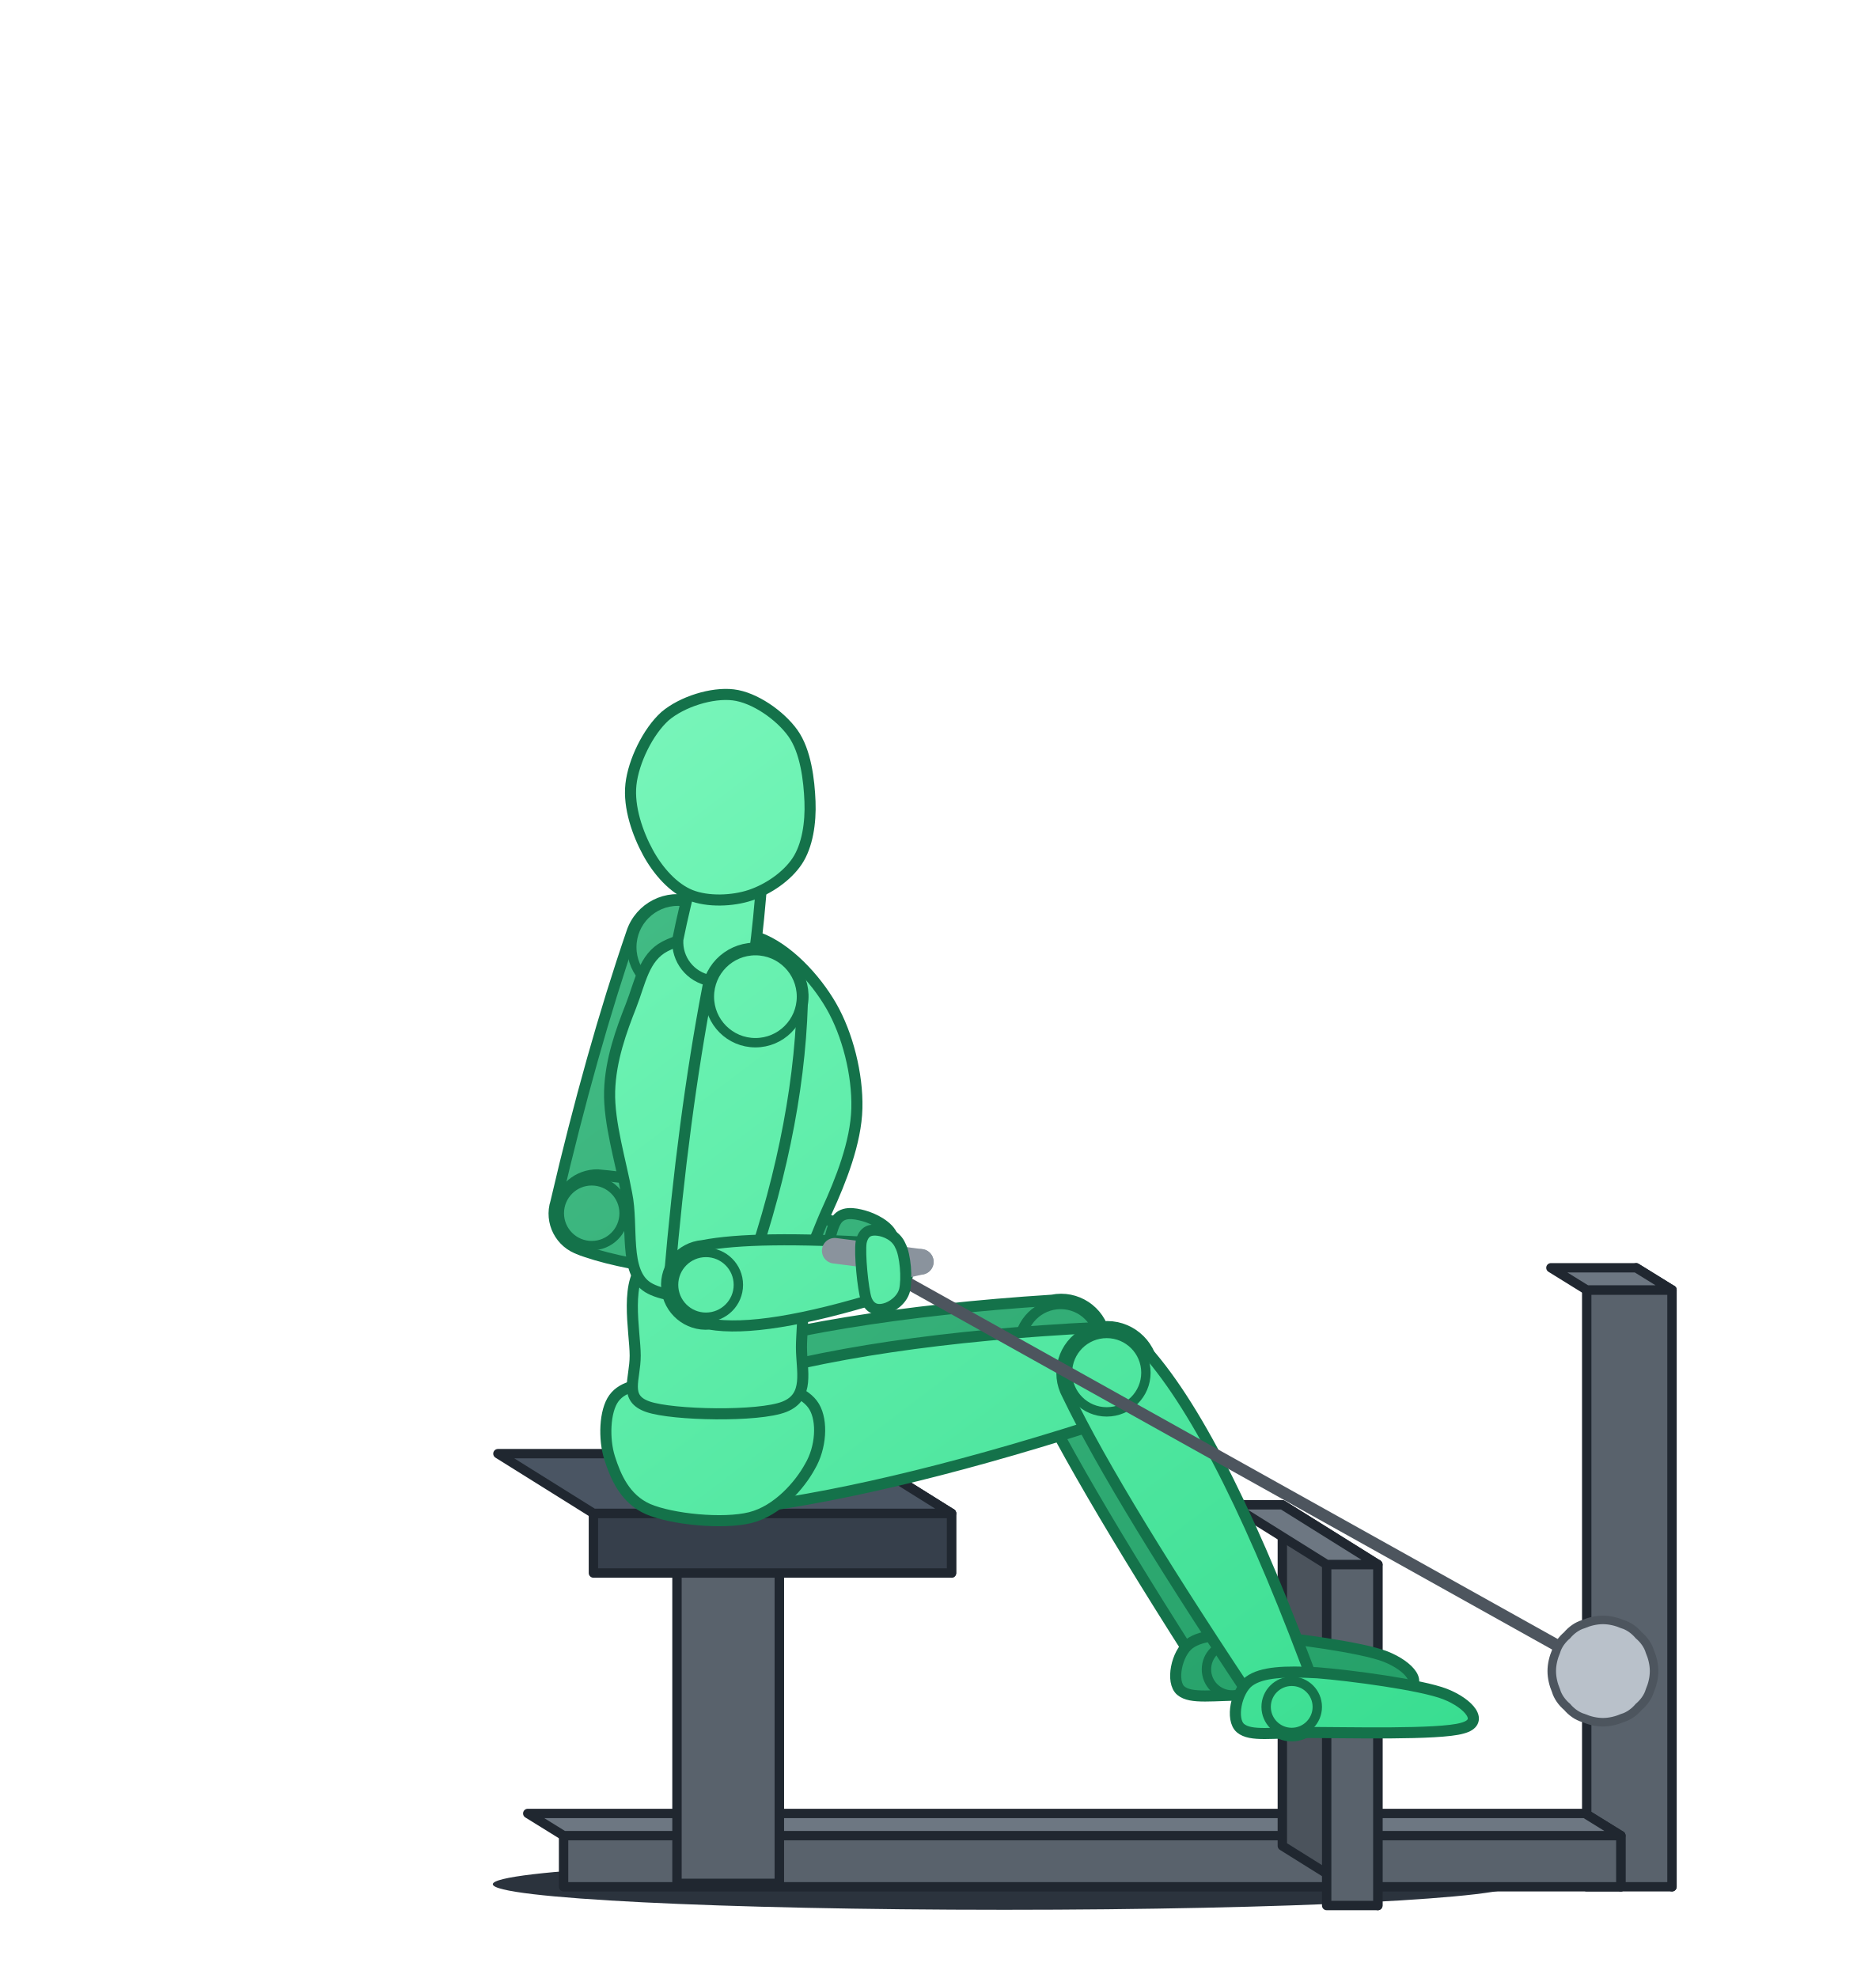
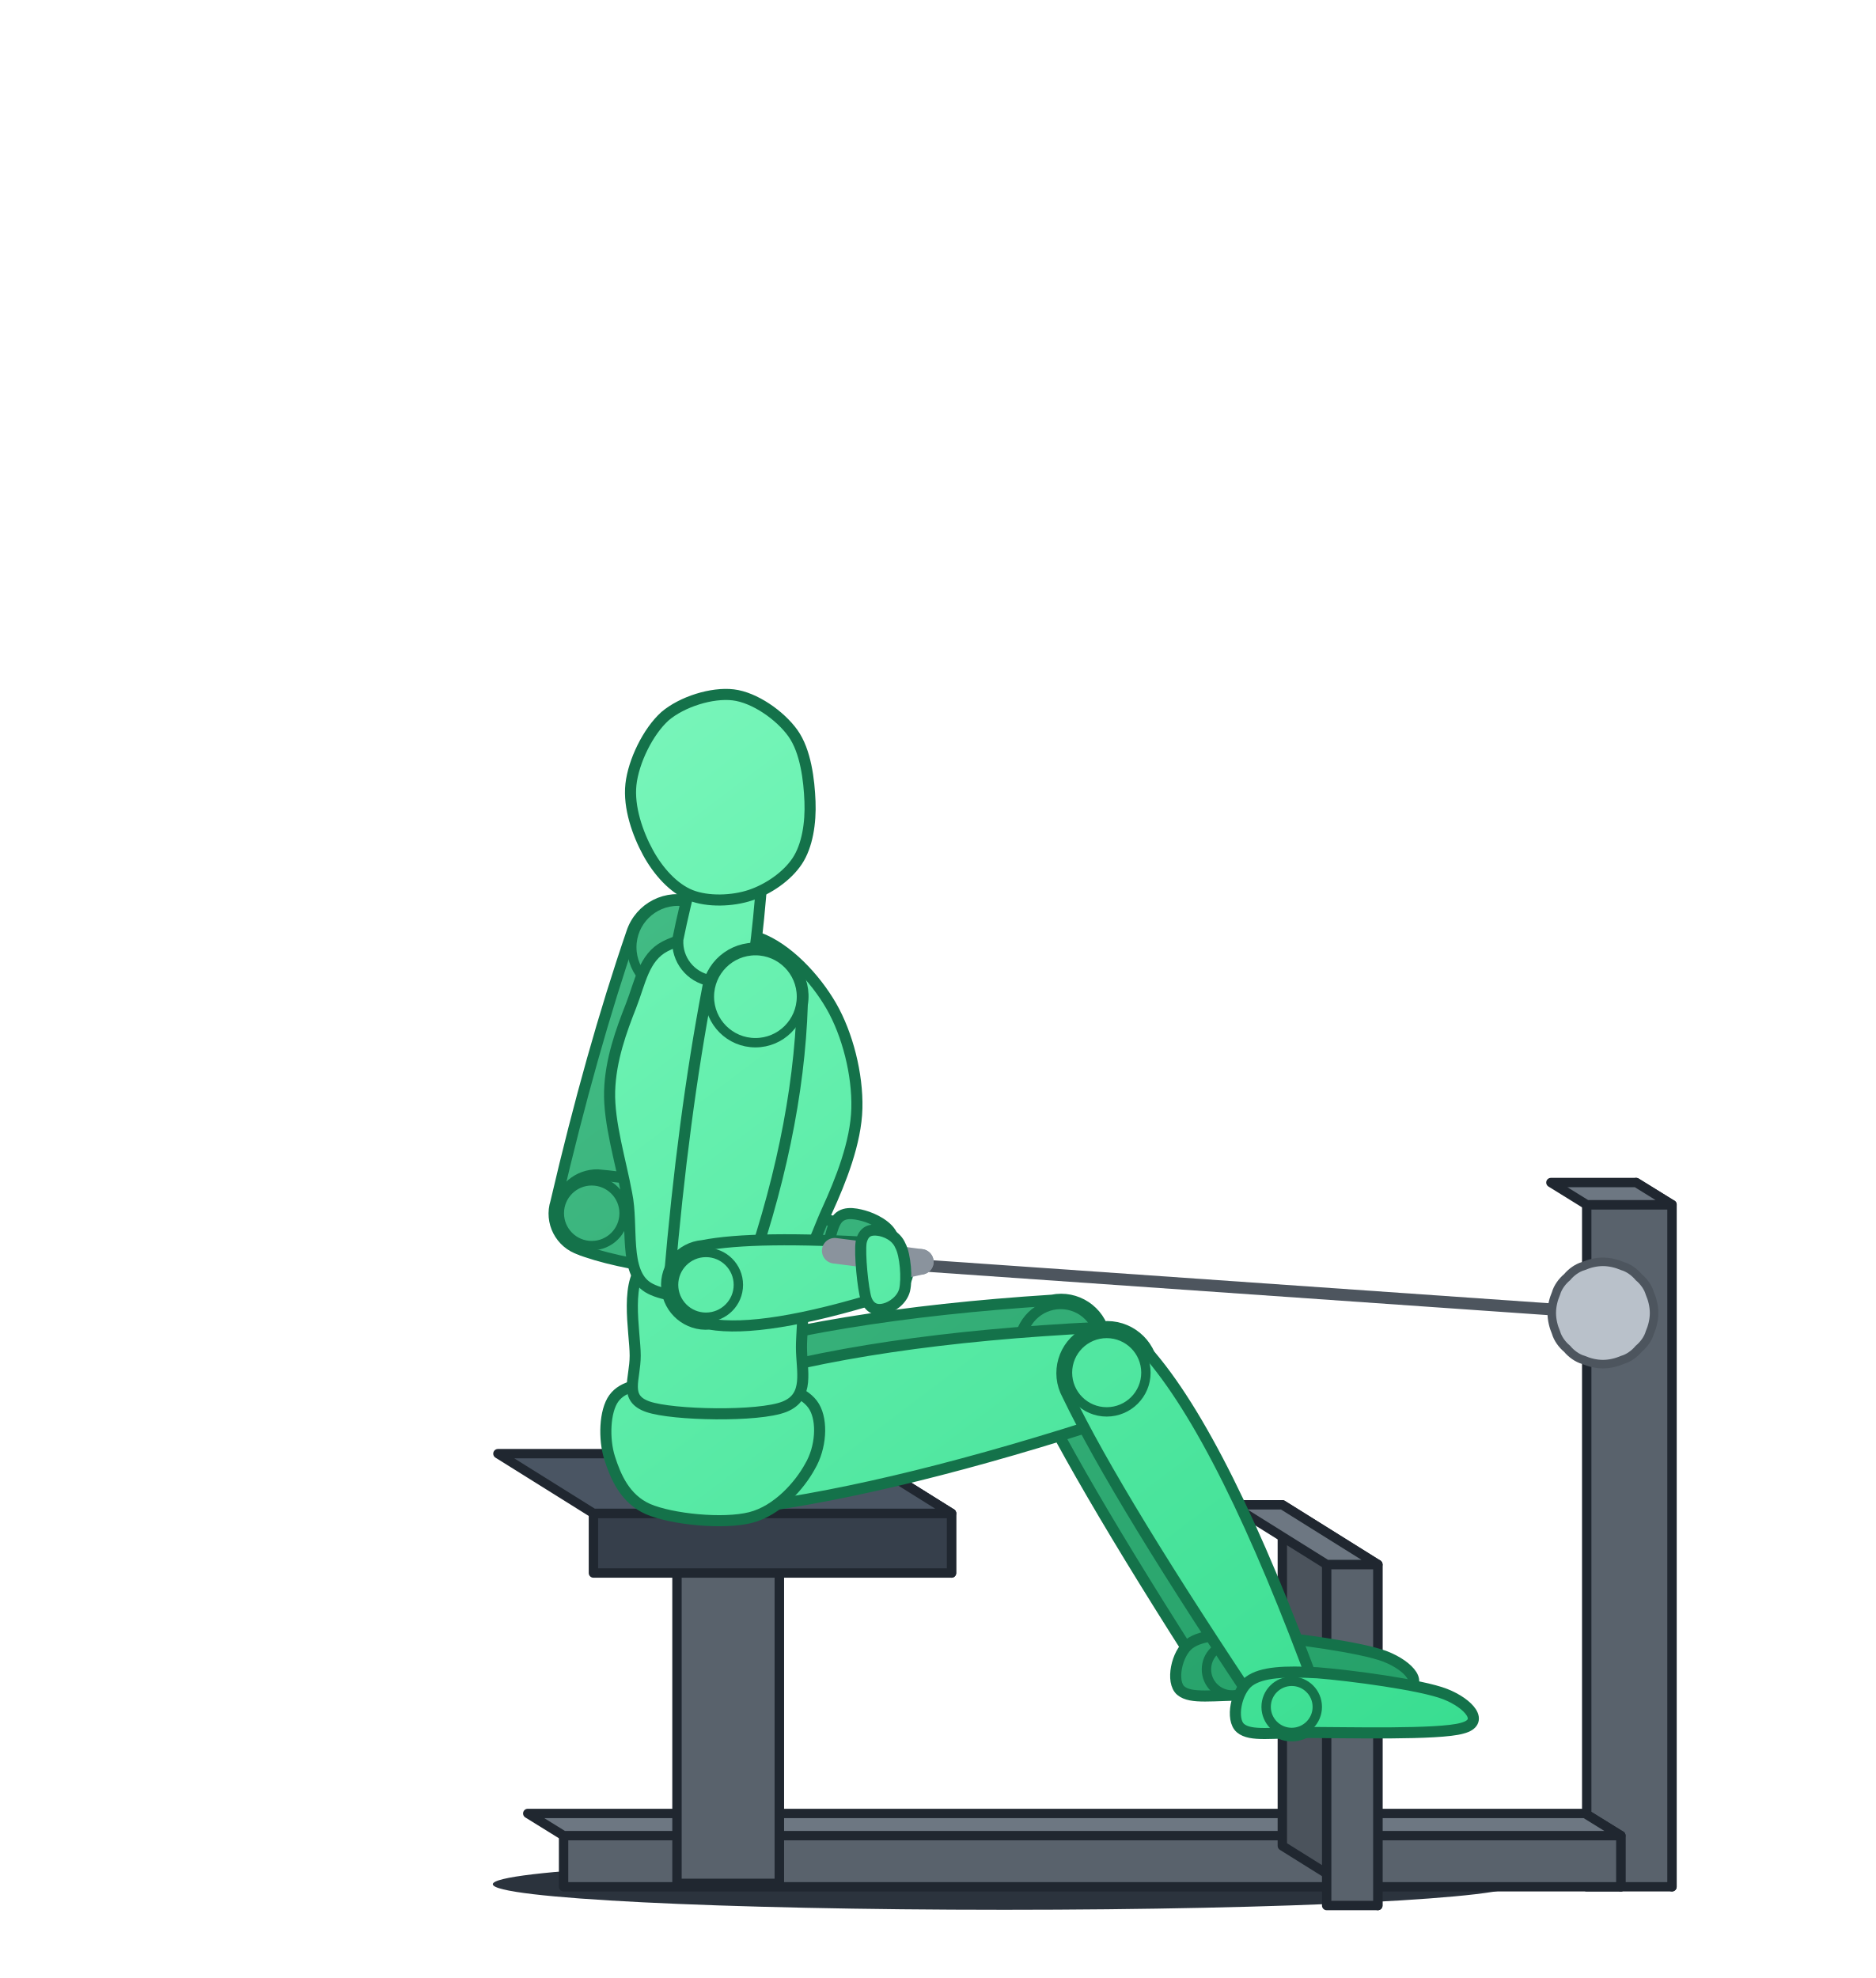
<svg xmlns="http://www.w3.org/2000/svg" class="guide-figure" viewBox="16 4 220 232" role="img" aria-label="Seated cable row, Finish: Pull the handle to your navel and squeeze your shoulder blades together.">
  <defs>
    <linearGradient id="seated-cable-row-finish-mint" gradientUnits="userSpaceOnUse" x1="16" y1="4" x2="192" y2="236">
      <stop offset="0" stop-color="#b4ffdc" />
      <stop offset="0.45" stop-color="#6ef3b4" />
      <stop offset="1" stop-color="#2fd98a" />
    </linearGradient>
    <linearGradient id="seated-cable-row-finish-far" gradientUnits="userSpaceOnUse" x1="16" y1="4" x2="192" y2="236">
      <stop offset="0" stop-color="#5fd6a0" />
      <stop offset="1" stop-color="#1e9a62" />
    </linearGradient>
  </defs>
  <ellipse class="g-ground" cx="133.8" cy="225" rx="60" ry="3" fill="#2b333d" />
  <g class="g-machine">
-     <path d="M207.9 222.7 L212.1 225.3 L212.1 155.3 L207.9 152.7 Z" fill="#4b535c" stroke="#202730" stroke-width="1.1" stroke-linejoin="round" />
-     <path d="M202.1 225.3 L212.1 225.3 L212.1 155.3 L202.1 155.3 Z" fill="#59626c" stroke="#202730" stroke-width="1.1" stroke-linejoin="round" />
-     <path d="M197.9 152.7 L207.9 152.7 L212.1 155.3 L202.1 155.3 Z" fill="#6d7782" stroke="#202730" stroke-width="1.1" stroke-linejoin="round" />
+     <path d="M207.9 222.7 L212.1 225.3 L212.1 145.3 L207.9 142.7 Z" fill="#4b535c" stroke="#202730" stroke-width="1.1" stroke-linejoin="round" />
+     <path d="M202.1 225.3 L212.1 225.3 L212.1 145.3 L202.1 145.3 Z" fill="#59626c" stroke="#202730" stroke-width="1.1" stroke-linejoin="round" />
+     <path d="M197.9 142.7 L207.9 142.7 L212.1 145.3 L202.1 145.3 Z" fill="#6d7782" stroke="#202730" stroke-width="1.1" stroke-linejoin="round" />
    <path d="M201.9 222.7 L206.1 225.3 L206.1 219.3 L201.9 216.7 Z" fill="#4b535c" stroke="#202730" stroke-width="1.1" stroke-linejoin="round" />
    <path d="M82.1 225.3 L206.1 225.3 L206.1 219.3 L82.1 219.3 Z" fill="#59626c" stroke="#202730" stroke-width="1.1" stroke-linejoin="round" />
    <path d="M77.9 216.7 L201.9 216.7 L206.1 219.3 L82.1 219.3 Z" fill="#6d7782" stroke="#202730" stroke-width="1.1" stroke-linejoin="round" />
    <path d="M166.4 220.5 L177.6 227.5 L177.6 187.5 L166.4 180.5 Z" fill="#4b535c" stroke="#202730" stroke-width="1.1" stroke-linejoin="round" />
    <path d="M171.6 227.5 L177.6 227.5 L177.6 187.5 L171.6 187.5 Z" fill="#59626c" stroke="#202730" stroke-width="1.1" stroke-linejoin="round" />
    <path d="M160.4 180.5 L166.4 180.5 L177.6 187.5 L171.6 187.5 Z" fill="#6d7782" stroke="#202730" stroke-width="1.1" stroke-linejoin="round" />
    <path d="M104.6 223.1 L107.4 224.9 L107.4 185.9 L104.6 184.1 Z" fill="#4b535c" stroke="#202730" stroke-width="1.1" stroke-linejoin="round" />
    <path d="M95.4 224.9 L107.4 224.9 L107.4 185.9 L95.4 185.9 Z" fill="#59626c" stroke="#202730" stroke-width="1.1" stroke-linejoin="round" />
    <path d="M92.6 184.1 L104.6 184.1 L107.4 185.9 L95.4 185.9 Z" fill="#6d7782" stroke="#202730" stroke-width="1.1" stroke-linejoin="round" />
    <path d="M116.4 181.5 L127.6 188.5 L127.6 181.5 L116.4 174.5 Z" fill="#2f3742" stroke="#202730" stroke-width="1.1" stroke-linejoin="round" />
    <path d="M85.6 188.5 L127.6 188.5 L127.6 181.5 L85.6 181.5 Z" fill="#363f4b" stroke="#202730" stroke-width="1.1" stroke-linejoin="round" />
    <path d="M74.4 174.5 L116.4 174.5 L127.6 181.5 L85.6 181.5 Z" fill="#4a5563" stroke="#202730" stroke-width="1.1" stroke-linejoin="round" />
  </g>
  <path class="g-body" d="M99 177.3 Q116.4 175 141.5 166.7 A5.2 5.2 0 0 0 139.4 156.5 Q112.9 158.2 96.1 163.6 A7 7 0 0 0 99 177.3 Z" fill="url(#seated-cable-row-finish-far)" stroke="#14724a" stroke-width="1.3" stroke-linejoin="round" />
  <path class="g-body" d="M136 164 Q141.3 175.8 157.7 201.3 A3.2 3.2 0 0 0 163.3 198.3 Q153.5 169.3 144.8 159.3 A5 5 0 0 0 136 164 Z" fill="url(#seated-cable-row-finish-far)" stroke="#14724a" stroke-width="1.3" stroke-linejoin="round" />
  <path class="g-body" d="M155.5 196.8 C157 195.7 159.7 195.6 163.5 195.8 C167.3 196.1 175.7 197.2 178.5 198.3 C181.3 199.4 183.2 201.6 180.5 202.3 C177.8 203.1 166.8 202.8 162.5 202.8 C158.2 202.8 155.7 203.3 154.5 202.3 C153.3 201.3 154 197.9 155.5 196.8 Z" fill="url(#seated-cable-row-finish-far)" stroke="#14724a" stroke-width="1.3" stroke-linejoin="round" />
  <circle class="g-joint" cx="160.5" cy="199.8" r="3" fill="url(#seated-cable-row-finish-far)" stroke="#14724a" stroke-width="1.1" />
  <circle class="g-joint" cx="140.4" cy="161.6" r="4.6" fill="url(#seated-cable-row-finish-far)" stroke="#14724a" stroke-width="1.1" />
  <path class="g-body" d="M90.1 113.4 Q85.3 127.4 81.2 145 A4.4 4.4 0 0 0 89.6 147.7 Q98.3 131.5 100.8 116.9 A5.6 5.6 0 0 0 90.1 113.4 Z" fill="url(#seated-cable-row-finish-far)" stroke="#14724a" stroke-width="1.3" stroke-linejoin="round" />
  <circle class="g-joint" cx="95.5" cy="115.1" r="5.4" fill="url(#seated-cable-row-finish-far)" stroke="#14724a" stroke-width="1.1" />
  <path class="g-body" d="M84.7 150.8 Q93.8 153.9 116.1 154.2 A3.1 3.1 0 0 0 117.1 148.1 Q95.6 142.6 86.1 141.8 A4.6 4.6 0 0 0 84.7 150.8 Z" fill="url(#seated-cable-row-finish-far)" stroke="#14724a" stroke-width="1.3" stroke-linejoin="round" />
  <circle class="g-joint" cx="85.4" cy="146.3" r="3.8" fill="url(#seated-cable-row-finish-far)" stroke="#14724a" stroke-width="1.1" />
  <path class="g-body" d="M115.9 155.7 C117.1 155.7 119.1 155.4 119.9 154.3 C120.7 153.2 121.2 150.4 120.7 149.1 C120.3 147.8 118.4 146.9 117.3 146.6 C116.2 146.3 114.7 146 114 147.3 C113.3 148.5 112.6 152.6 113 154 C113.3 155.4 114.7 155.6 115.9 155.7 Z" fill="url(#seated-cable-row-finish-far)" stroke="#14724a" stroke-width="1.3" stroke-linejoin="round" />
  <path class="g-body" d="M103.9 180.9 Q121.5 178.6 146.9 170.3 A5.4 5.4 0 0 0 144.8 159.7 Q118 161 101 166.2 A7.5 7.5 0 0 0 103.9 180.9 Z" fill="url(#seated-cable-row-finish-mint)" stroke="#14724a" stroke-width="1.3" stroke-linejoin="round" />
  <path class="g-body" d="M141.2 167.6 Q147 179.7 164.5 205.8 A3.4 3.4 0 0 0 170.5 202.6 Q159.6 172.8 150.5 162.5 A5.3 5.3 0 0 0 141.2 167.6 Z" fill="url(#seated-cable-row-finish-mint)" stroke="#14724a" stroke-width="1.3" stroke-linejoin="round" />
  <path class="g-body" d="M162.5 201.2 C164 200.1 166.7 200 170.5 200.2 C174.3 200.5 182.7 201.6 185.5 202.7 C188.3 203.8 190.2 206 187.5 206.7 C184.8 207.5 173.8 207.2 169.5 207.2 C165.2 207.2 162.7 207.7 161.5 206.7 C160.3 205.7 161 202.3 162.5 201.2 Z" fill="url(#seated-cable-row-finish-mint)" stroke="#14724a" stroke-width="1.3" stroke-linejoin="round" />
  <circle class="g-joint" cx="167.5" cy="204.2" r="3" fill="url(#seated-cable-row-finish-mint)" stroke="#14724a" stroke-width="1.1" />
  <circle class="g-joint" cx="145.8" cy="165" r="4.6" fill="url(#seated-cable-row-finish-mint)" stroke="#14724a" stroke-width="1.1" />
  <path class="g-body" d="M88 168 C86.9 169.5 86.8 172.8 87.5 175 C88.2 177.2 89.3 179.8 92 181 C94.8 182.2 100.8 182.8 104 182 C107.2 181.2 109.8 178.2 111 176 C112.3 173.8 112.5 170.7 111.5 169 C110.5 167.3 107.9 166.5 105 166 C102.1 165.5 96.8 165.7 94 166 C91.2 166.3 89.1 166.5 88 168 Z" fill="url(#seated-cable-row-finish-mint)" stroke="#14724a" stroke-width="1.3" stroke-linejoin="round" />
  <path class="g-body" d="M92 152 C89.1 153.8 90.5 160.2 90.5 163 C90.5 165.8 89.1 168 92 169 C94.9 170 105 170.2 108 169 C111 167.8 110 164.8 110 162 C110 159.2 111 153.7 108 152 C105 150.3 94.9 150.2 92 152 Z" fill="url(#seated-cable-row-finish-mint)" stroke="#14724a" stroke-width="1.3" stroke-linejoin="round" />
  <path class="g-body" d="M90 122 C88.9 124.8 87.6 128.3 87.5 132 C87.4 135.7 88.8 140.2 89.5 144 C90.3 147.8 89.1 153.2 92 155 C94.9 156.8 103.5 156.5 107 155 C110.5 153.5 111.4 149.5 113 146 C114.6 142.5 116.4 138 116.5 134 C116.6 130 115.4 125.3 113.5 122 C111.6 118.7 108.3 115.2 105 114 C101.8 112.8 96.5 113.7 94 115 C91.5 116.3 91.1 119.2 90 122 Z" fill="url(#seated-cable-row-finish-mint)" stroke="#14724a" stroke-width="1.3" stroke-linejoin="round" />
  <path class="g-body" d="M104.5 115.8 Q105 112.1 105.4 106.7 A4 4 0 0 0 97.6 105.3 Q96.2 110.7 95.5 114.2 A4.6 4.6 0 0 0 104.5 115.8 Z" fill="url(#seated-cable-row-finish-mint)" stroke="#14724a" stroke-width="1.3" stroke-linejoin="round" />
  <path class="g-body" d="M92 104 C90.8 101.8 89.7 98.7 90 96 C90.3 93.3 92 89.8 94 88 C96 86.3 99.5 85.2 102 85.5 C104.5 85.8 107.5 87.9 109 90 C110.5 92.1 110.9 95.5 111 98 C111.1 100.5 110.7 103.2 109.5 105 C108.3 106.8 106.1 108.3 104 109 C101.9 109.7 99 109.8 97 109 C95 108.2 93.2 106.2 92 104 Z" fill="url(#seated-cable-row-finish-mint)" stroke="#14724a" stroke-width="1.3" stroke-linejoin="round" />
  <path class="g-body" d="M99 119.9 Q96.1 135.1 94.5 154 A4.4 4.4 0 0 0 103.1 155.4 Q109.6 137.4 110.1 121.8 A5.6 5.6 0 0 0 99 119.9 Z" fill="url(#seated-cable-row-finish-mint)" stroke="#14724a" stroke-width="1.3" stroke-linejoin="round" />
  <circle class="g-joint" cx="104.6" cy="120.9" r="5.4" fill="url(#seated-cable-row-finish-mint)" stroke="#14724a" stroke-width="1.1" />
  <path class="g-body" d="M99.2 159.3 Q105.5 160.4 119.7 156 A3.1 3.1 0 0 0 119.1 149.8 Q104.5 148.9 98.4 150.1 A4.6 4.6 0 0 0 99.2 159.3 Z" fill="url(#seated-cable-row-finish-mint)" stroke="#14724a" stroke-width="1.3" stroke-linejoin="round" />
  <circle class="g-joint" cx="98.8" cy="154.7" r="3.8" fill="url(#seated-cable-row-finish-mint)" stroke="#14724a" stroke-width="1.1" />
  <g class="g-cable">
-     <line x1="118" y1="152" x2="204" y2="200" stroke="#4d555e" stroke-width="1.4" stroke-linecap="round" />
-     <path d="M198 200 C198 200.8 198.2 201.6 198.5 202.3 C198.7 203 199.2 203.7 199.8 204.2 C200.3 204.8 201 205.3 201.7 205.5 C202.4 205.8 203.2 206 204 206 C204.8 206 205.6 205.8 206.3 205.5 C207 205.3 207.7 204.8 208.2 204.2 C208.8 203.7 209.3 203 209.5 202.3 C209.8 201.6 210 200.8 210 200 C210 199.2 209.8 198.4 209.5 197.7 C209.3 197 208.8 196.3 208.2 195.8 C207.7 195.2 207 194.7 206.3 194.5 C205.6 194.2 204.8 194 204 194 C203.2 194 202.4 194.2 201.7 194.5 C201 194.7 200.3 195.2 199.8 195.8 C199.2 196.3 198.7 197 198.5 197.7 C198.2 198.4 198 199.2 198 200 Z" fill="#b9c1ca" stroke="#4d555e" stroke-width="1" />
+     <line x1="118" y1="152" x2="204" y2="158" stroke="#4d555e" stroke-width="1.4" stroke-linecap="round" />
+     <path d="M198 158 C198 158.8 198.2 159.6 198.5 160.3 C198.7 161 199.2 161.7 199.8 162.2 C200.3 162.8 201 163.3 201.7 163.5 C202.4 163.8 203.2 164 204 164 C204.8 164 205.6 163.8 206.3 163.5 C207 163.3 207.7 162.8 208.2 162.2 C208.8 161.7 209.3 161 209.5 160.3 C209.8 159.6 210 158.8 210 158 C210 157.2 209.8 156.4 209.5 155.7 C209.3 155 208.8 154.3 208.2 153.8 C207.7 153.2 207 152.7 206.3 152.5 C205.6 152.2 204.8 152 204 152 C203.2 152 202.4 152.2 201.7 152.5 C201 152.7 200.3 153.2 199.8 153.8 C199.2 154.3 198.7 155 198.5 155.7 C198.2 156.4 198 157.2 198 158 Z" fill="#b9c1ca" stroke="#4d555e" stroke-width="1" />
    <line x1="124" y1="152" x2="113.9" y2="150.7" stroke="#8a939d" stroke-width="3" stroke-linecap="round" />
    <line x1="124" y1="152" x2="118.1" y2="153.3" stroke="#8a939d" stroke-width="3" stroke-linecap="round" />
  </g>
  <path class="g-body" d="M119.8 157.5 C120.6 157.3 121.8 156.5 122.1 155.3 C122.4 154 122.2 151.2 121.6 150.1 C121.1 148.9 119.8 148.4 119 148.3 C118.2 148.2 117.3 148.3 117 149.7 C116.8 151 117.2 155.2 117.6 156.4 C118.1 157.7 119.1 157.7 119.8 157.5 Z" fill="url(#seated-cable-row-finish-mint)" stroke="#14724a" stroke-width="1.3" stroke-linejoin="round" />
</svg>
